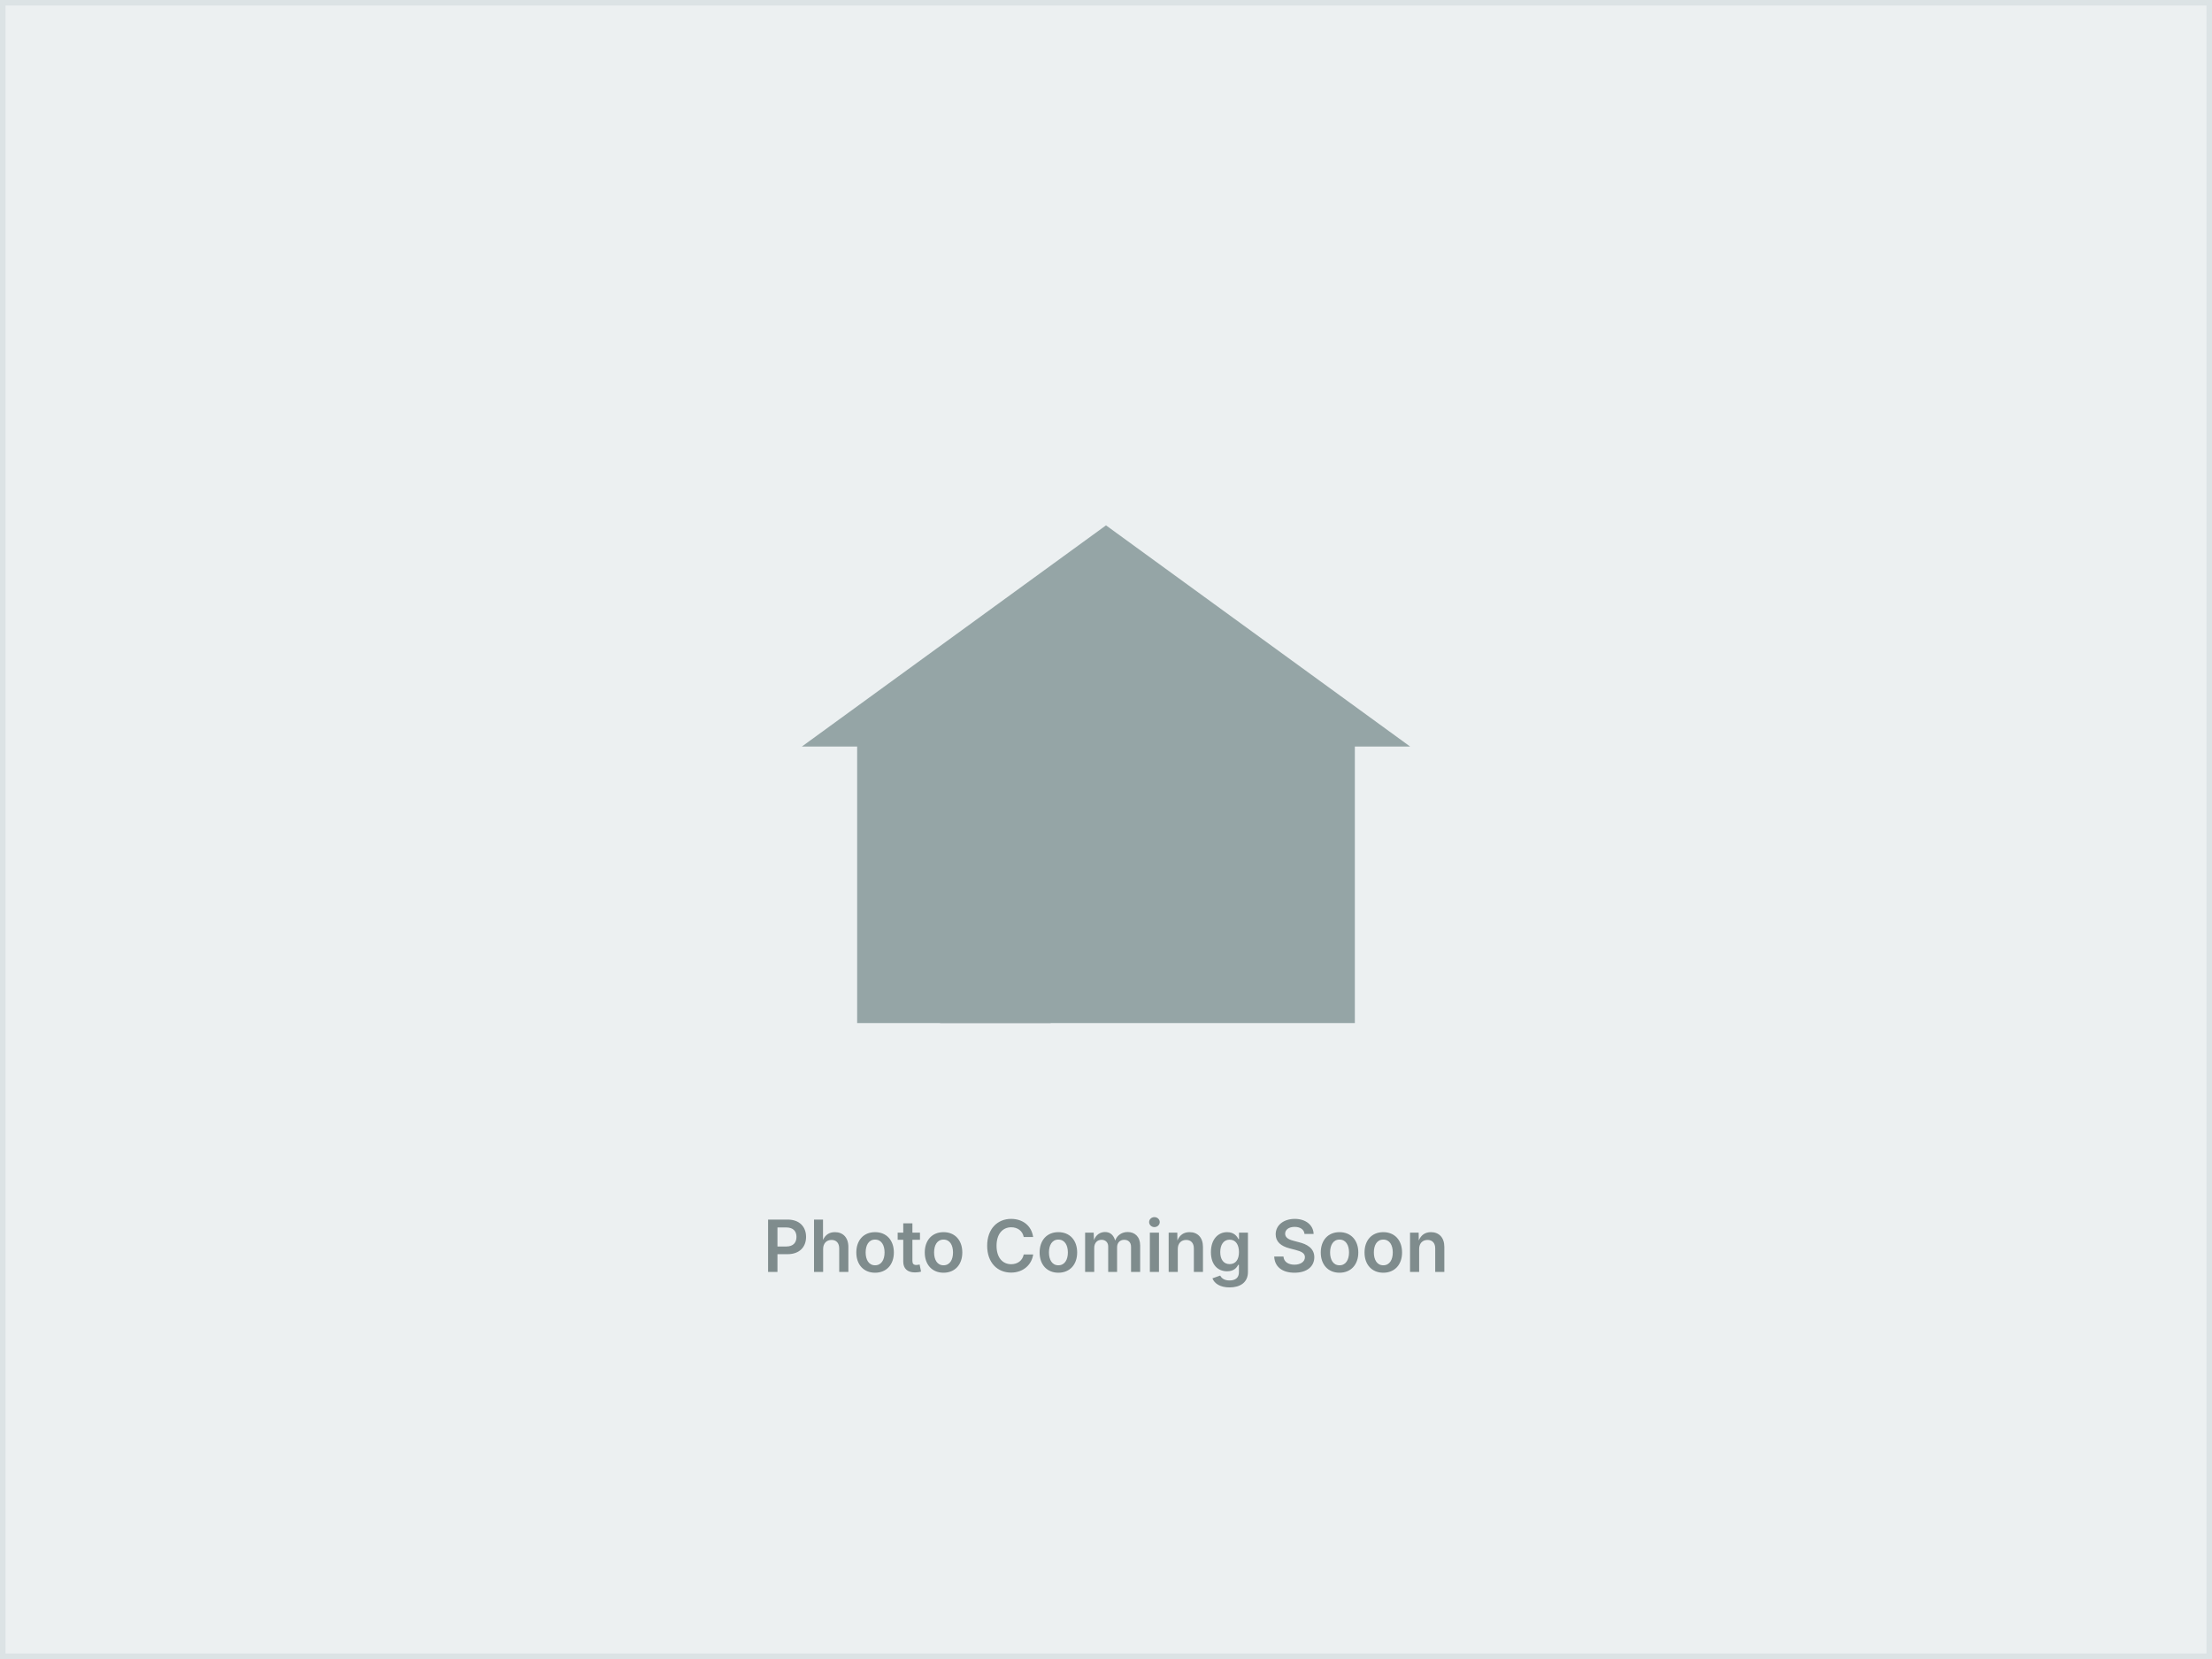
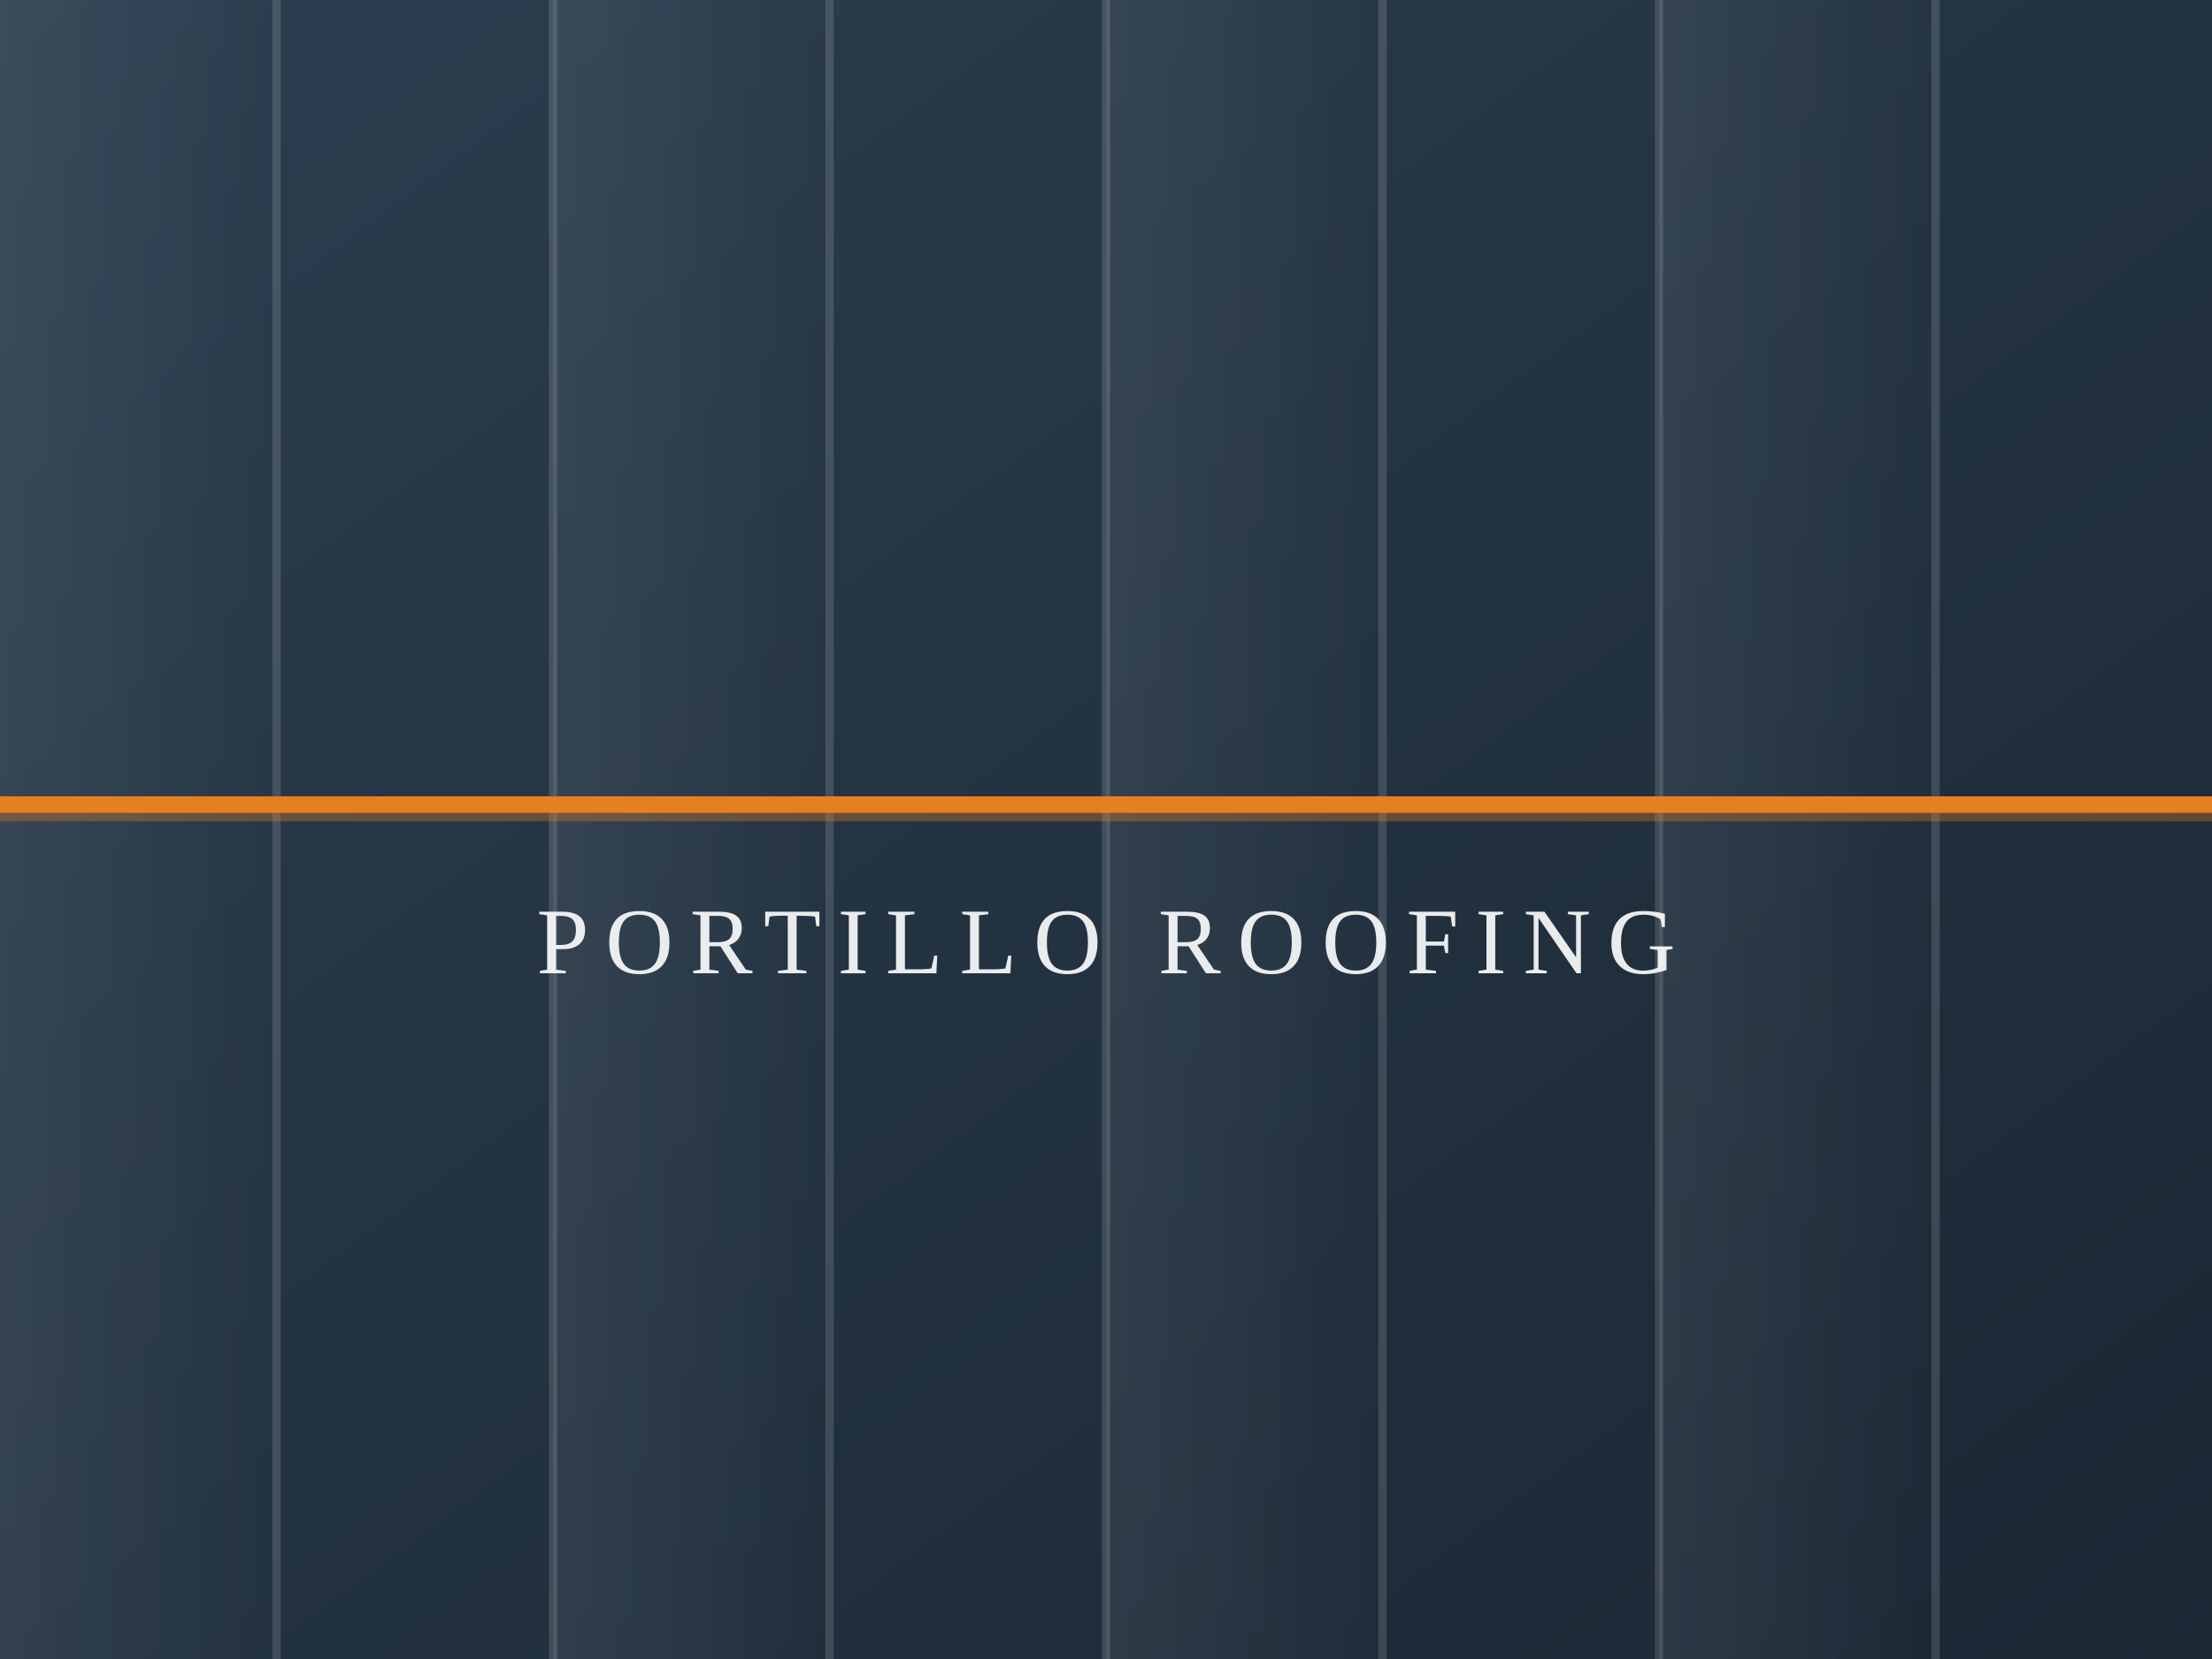
- <svg xmlns="http://www.w3.org/2000/svg" viewBox="0 0 800 600" role="img" aria-label="Placeholder project photo">
-   <rect width="800" height="600" fill="#ECF0F1" />
-   <rect x="1" y="1" width="798" height="598" fill="none" stroke="#DCE3E5" stroke-width="2" />
-   <g transform="translate(300,190)" fill="#95A5A6">
-     <polygon points="100,0 210,80 190,80 190,180 10,180 10,80 -10,80" />
-     <rect x="40" y="110" width="40" height="70" />
-     <rect x="120" y="120" width="35" height="35" />
+ <svg xmlns="http://www.w3.org/2000/svg" viewBox="0 0 800 600" role="img" aria-label="Portillo Roofing standing-seam metal roof pattern">
+   <defs>
+     <linearGradient id="bg" x1="0" y1="0" x2="1" y2="1">
+       <stop offset="0" stop-color="#2C3E50" />
+       <stop offset="1" stop-color="#1B2733" />
+     </linearGradient>
+     <linearGradient id="panel" x1="0" y1="0" x2="1" y2="0">
+       <stop offset="0" stop-color="#ffffff" stop-opacity="0.07" />
+       <stop offset="1" stop-color="#ffffff" stop-opacity="0" />
+     </linearGradient>
+   </defs>
+   <rect width="800" height="600" fill="url(#bg)" />
+   <g>
+     <rect x="0" y="0" width="100" height="600" fill="url(#panel)" />
+     <rect x="200" y="0" width="100" height="600" fill="url(#panel)" />
+     <rect x="400" y="0" width="100" height="600" fill="url(#panel)" />
+     <rect x="600" y="0" width="100" height="600" fill="url(#panel)" />
  </g>
-   <text x="400" y="460" text-anchor="middle" font-family="Inter, Arial, sans-serif" font-size="26" font-weight="600" fill="#7F8C8D">Photo Coming Soon</text>
+   <g stroke="#ffffff" stroke-opacity="0.14" stroke-width="3">
+     <line x1="100" y1="0" x2="100" y2="600" />
+     <line x1="200" y1="0" x2="200" y2="600" />
+     <line x1="300" y1="0" x2="300" y2="600" />
+     <line x1="400" y1="0" x2="400" y2="600" />
+     <line x1="500" y1="0" x2="500" y2="600" />
+     <line x1="600" y1="0" x2="600" y2="600" />
+     <line x1="700" y1="0" x2="700" y2="600" />
+   </g>
+   <rect x="0" y="288" width="800" height="6" fill="#E67E22" />
+   <rect x="0" y="294" width="800" height="3" fill="#E67E22" fill-opacity="0.35" />
+   <text x="400" y="352" text-anchor="middle" font-family="Georgia, 'Times New Roman', serif" font-size="34" letter-spacing="6" fill="#ffffff" fill-opacity="0.9">PORTILLO ROOFING</text>
</svg>
